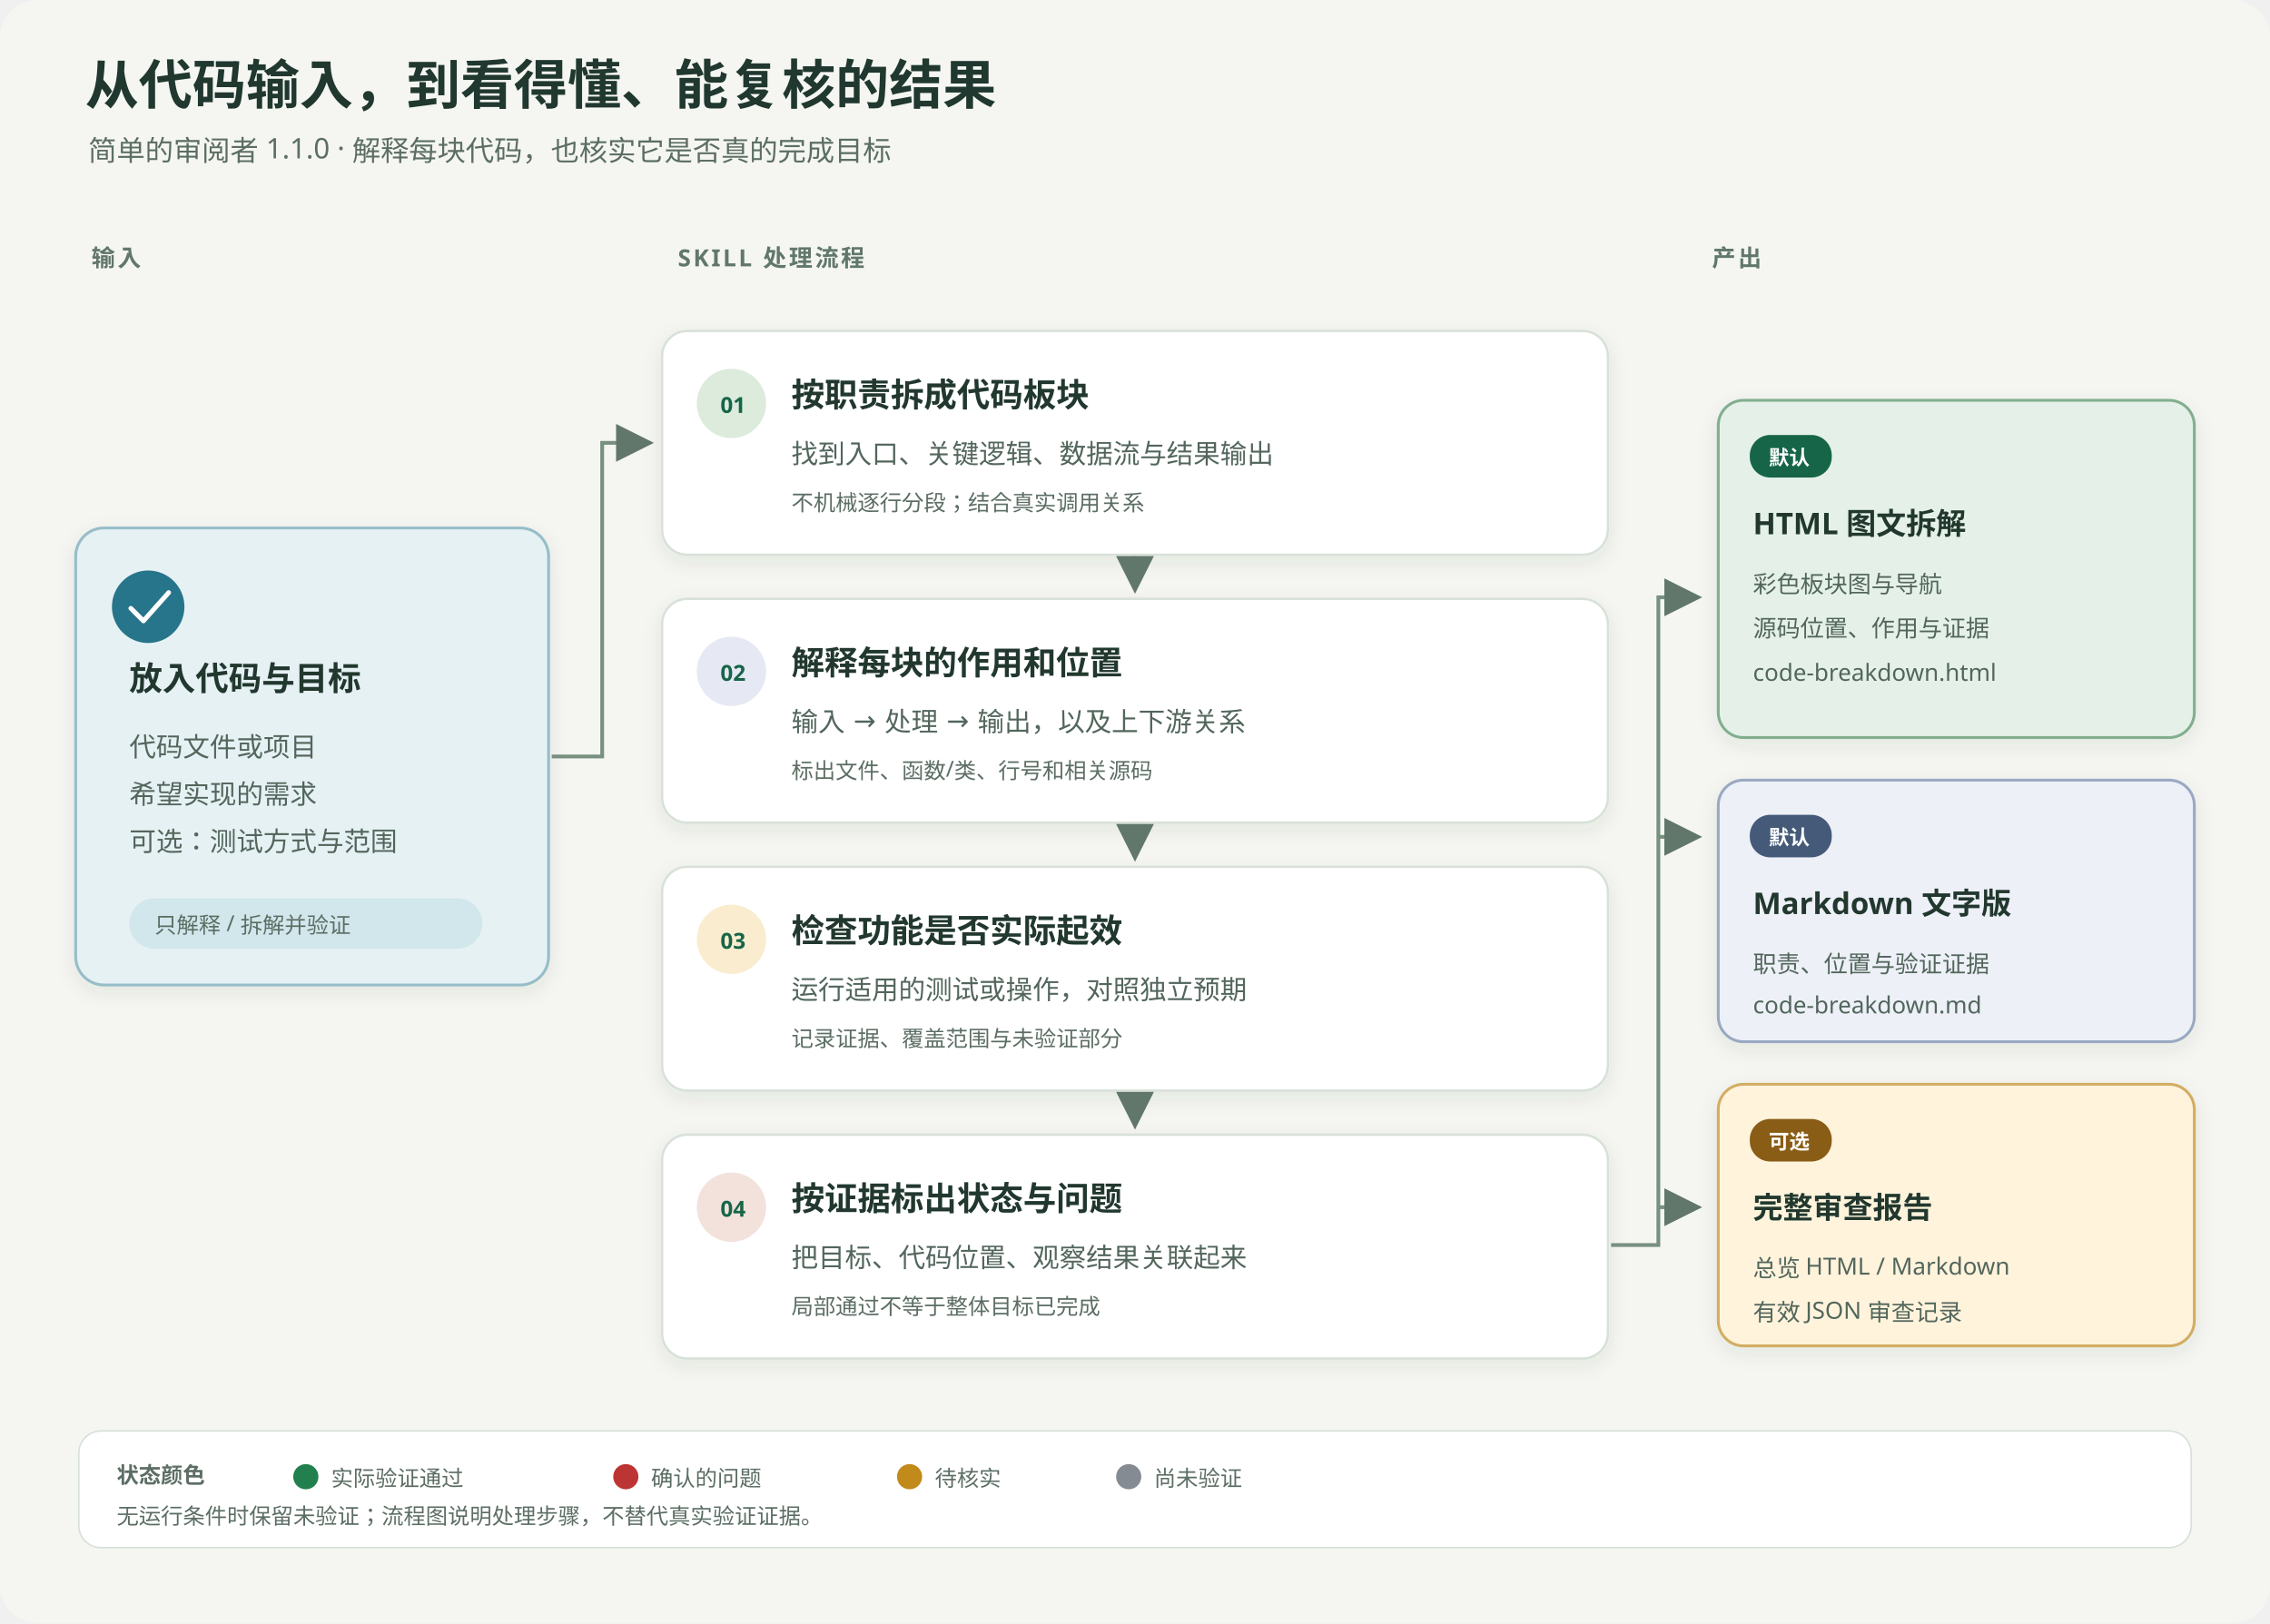
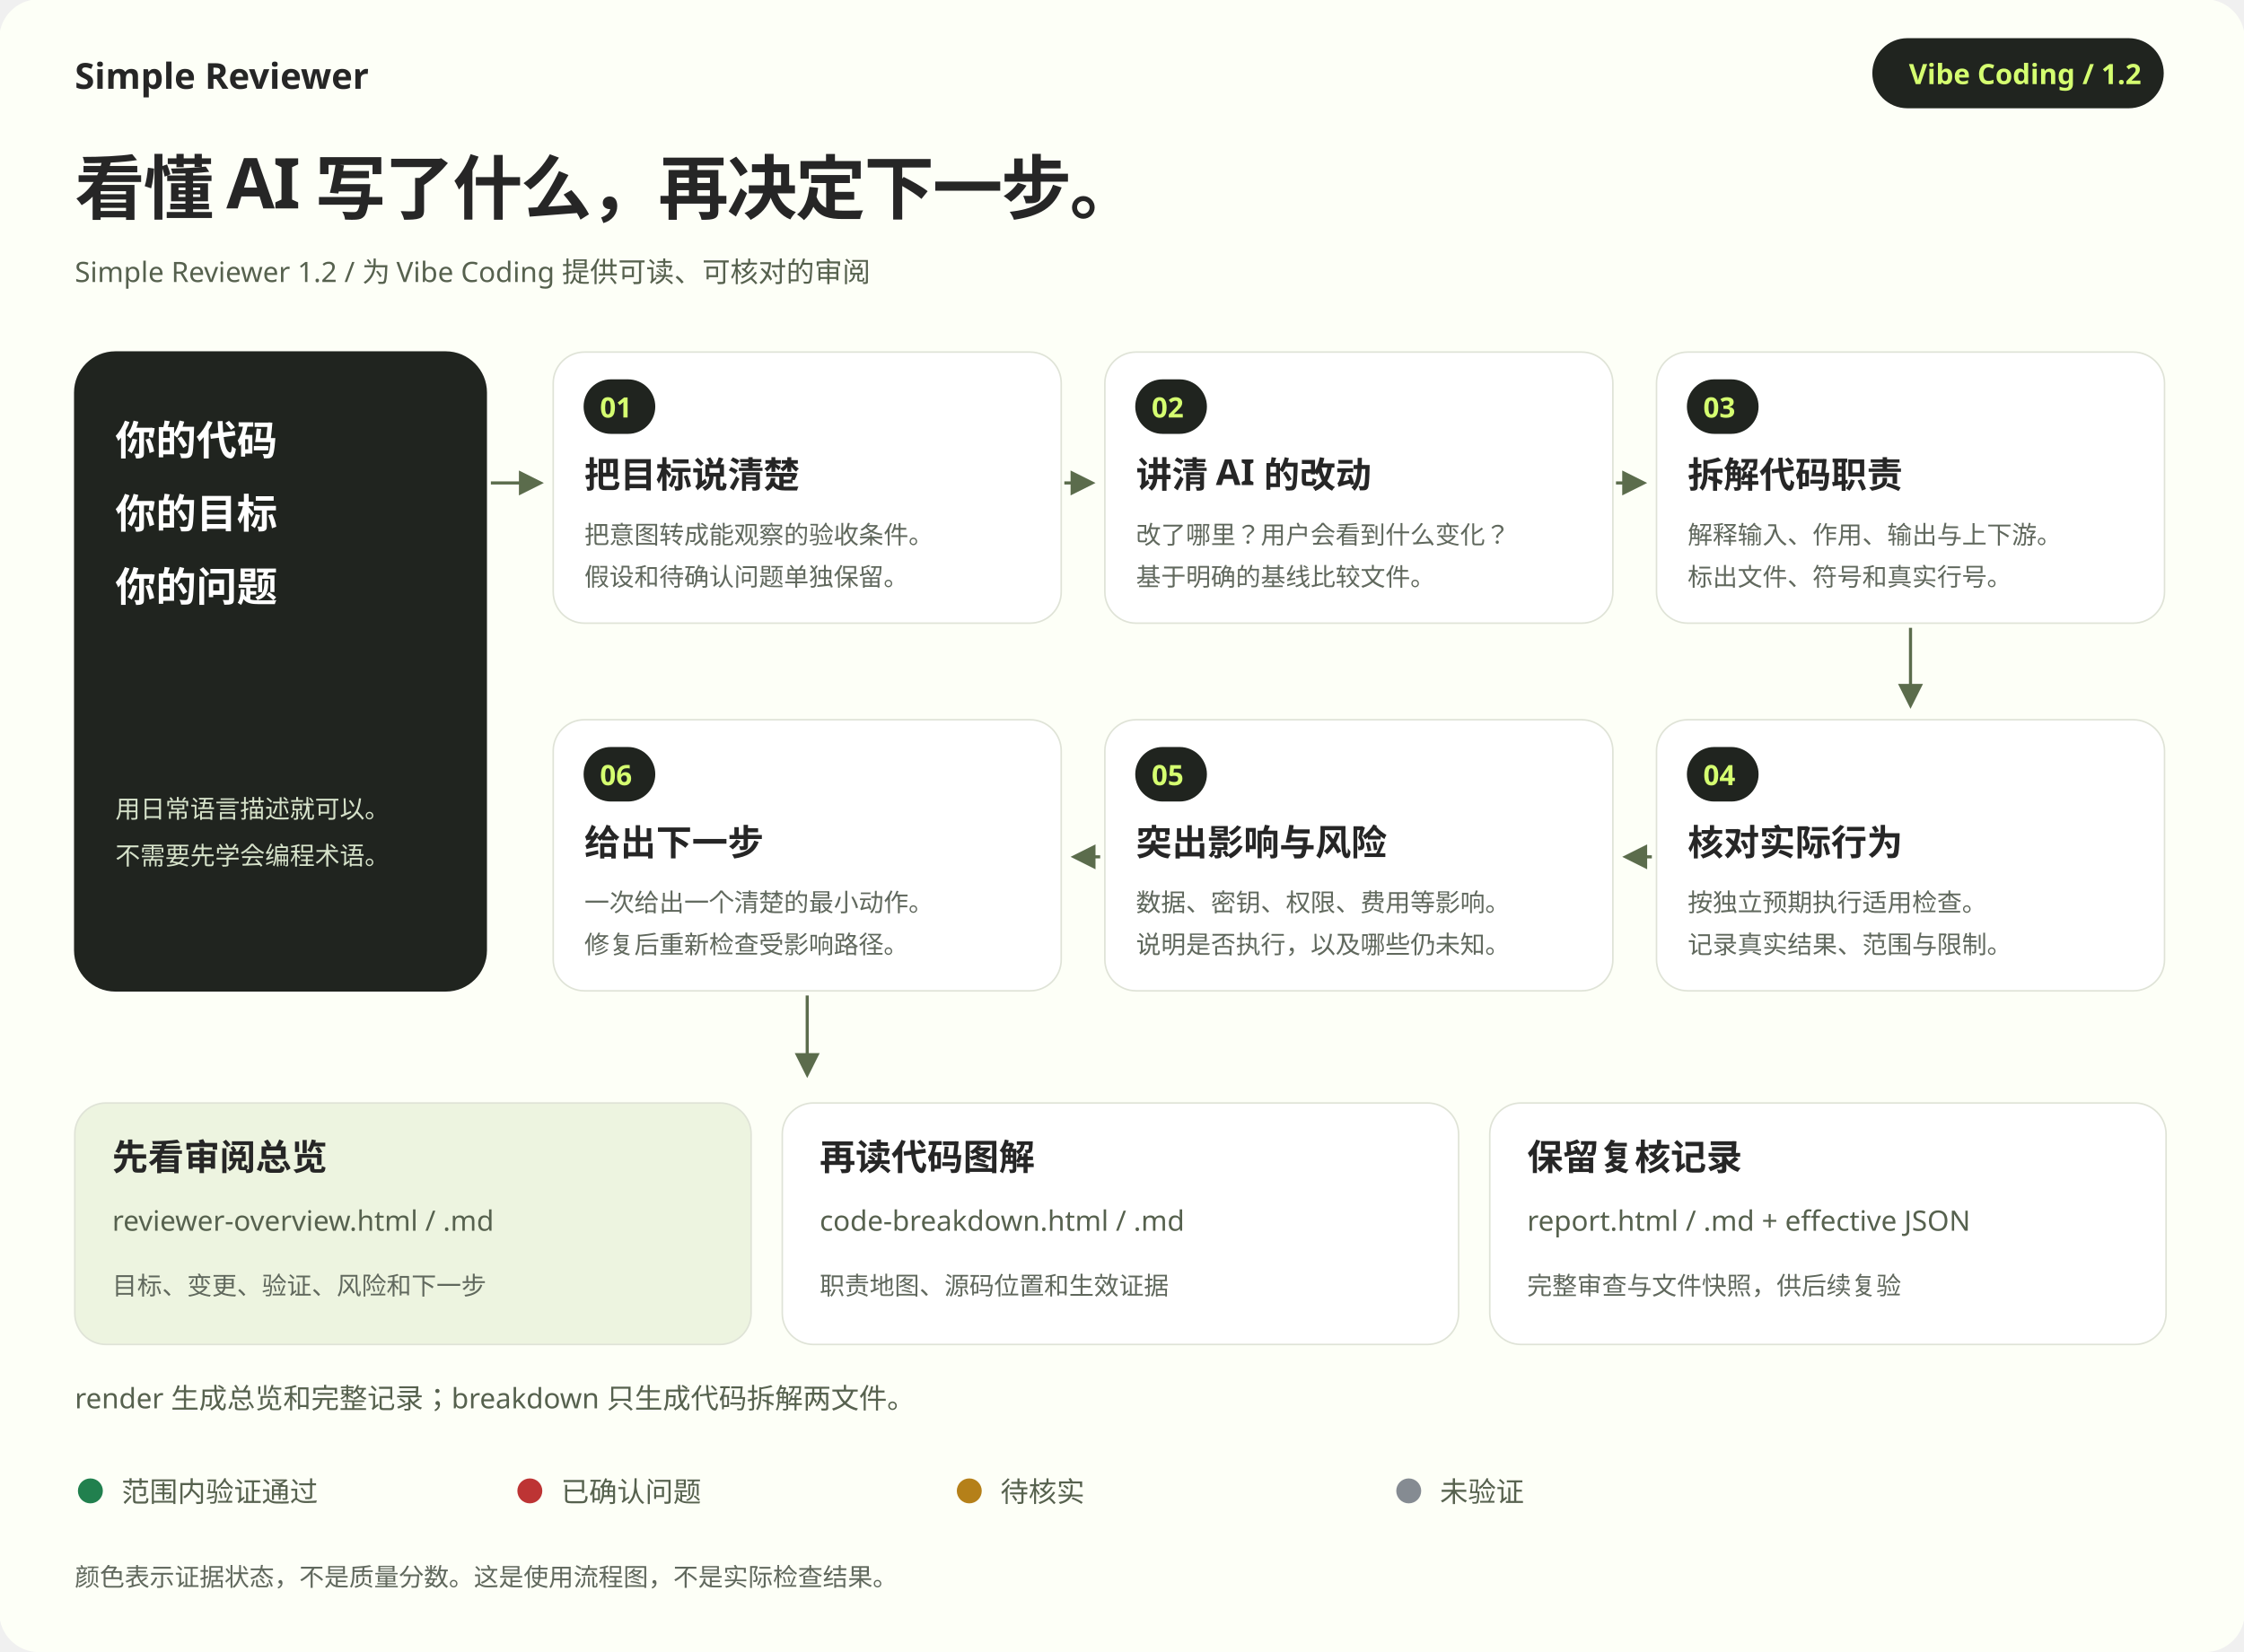
- <svg xmlns="http://www.w3.org/2000/svg" viewBox="0 0 1440 1030" role="img" aria-labelledby="title desc">
+ <svg xmlns="http://www.w3.org/2000/svg" width="1440" height="1060" viewBox="0 0 1440 1060" role="img" aria-labelledby="title desc">
  <defs>
-     <marker id="arrow" markerWidth="10" markerHeight="10" refX="8" refY="5" orient="auto">
-       <path d="M0 0L10 5L0 10Z" fill="#61776b" />
+     <marker id="arrow" markerWidth="8" markerHeight="8" refX="6" refY="4" orient="auto">
+       <path d="M0 0L8 4L0 8Z" fill="#5b6c4c" />
    </marker>
-     <filter id="shadow" x="-10%" y="-10%" width="120%" height="130%">
-       <feDropShadow dx="0" dy="4" stdDeviation="6" flood-color="#193b30" flood-opacity=".08" />
-     </filter>
-     <style>
-       text{font-family:"Segoe UI","Microsoft YaHei",sans-serif;fill:#20382f}
-       .title{font-size:34px;font-weight:700}
-       .subtitle{font-size:18px;fill:#5c6e64}
-       .column{font-size:15px;font-weight:700;letter-spacing:1.5px;fill:#61776b}
-       .card-title{font-size:21px;font-weight:700}
-       .body{font-size:17px;fill:#52665c}
-       .small{font-size:14px;fill:#5c6e64}
-       .step{font-size:13px;font-weight:700;fill:#fff}
-       .output-title{font-size:19px;font-weight:700}
-       .output-body{font-size:15px;fill:#52665c}
-       .number{font-size:14px;font-weight:700;fill:#176549}
-       .card{fill:#fff;stroke:#d8e1d9;stroke-width:1.5}
-       .flow{fill:none;stroke:#789080;stroke-width:2.4;marker-end:url(#arrow)}
-     </style>
  </defs>
-   <rect x="0" y="0" width="1440" height="1030" rx="24" fill="#f5f6f1" />
-   <text x="54" y="66" class="title">从代码输入，到看得懂、能复核的结果</text>
-   <text x="56" y="102" class="subtitle">简单的审阅者 1.1.0 · 解释每块代码，也核实它是否真的完成目标</text>
-   <text x="58" y="169" class="column">输入</text>
-   <text x="430" y="169" class="column">SKILL 处理流程</text>
-   <text x="1086" y="169" class="column">产出</text>
-   <g filter="url(#shadow)">
-     <rect x="48" y="335" width="300" height="290" rx="18" fill="#e6f1f4" stroke="#96bdc8" stroke-width="1.8" />
-     <circle cx="94" cy="385" r="23" fill="#28748a" />
-     <path d="M83 386l8 8 16-18" fill="none" stroke="#fff" stroke-width="3" stroke-linecap="round" stroke-linejoin="round" />
-     <text x="82" y="438" class="card-title">放入代码与目标</text>
-     <text x="82" y="480" class="body">代码文件或项目</text>
-     <text x="82" y="510" class="body">希望实现的需求</text>
-     <text x="82" y="540" class="body">可选：测试方式与范围</text>
-     <rect x="82" y="570" width="224" height="32" rx="16" fill="#d2e7ec" />
-     <text x="98" y="592" class="small">只解释 / 拆解并验证</text>
-   </g>
-   <path d="M350 480H382V281H410" class="flow" />
-   <g filter="url(#shadow)">
-     <rect x="420" y="210" width="600" height="142" rx="16" class="card" />
-     <circle cx="464" cy="256" r="22" fill="#dcebdc" />
-     <text x="457" y="262" class="number">01</text>
-     <text x="502" y="258" class="card-title">按职责拆成代码板块</text>
-     <text x="502" y="294" class="body">找到入口、关键逻辑、数据流与结果输出</text>
-     <text x="502" y="324" class="small">不机械逐行分段；结合真实调用关系</text>
-     <rect x="420" y="380" width="600" height="142" rx="16" class="card" />
-     <circle cx="464" cy="426" r="22" fill="#e6e8f3" />
-     <text x="457" y="432" class="number">02</text>
-     <text x="502" y="428" class="card-title">解释每块的作用和位置</text>
-     <text x="502" y="464" class="body">输入 → 处理 → 输出，以及上下游关系</text>
-     <text x="502" y="494" class="small">标出文件、函数/类、行号和相关源码</text>
-     <rect x="420" y="550" width="600" height="142" rx="16" class="card" />
-     <circle cx="464" cy="596" r="22" fill="#faedcf" />
-     <text x="457" y="602" class="number">03</text>
-     <text x="502" y="598" class="card-title">检查功能是否实际起效</text>
-     <text x="502" y="634" class="body">运行适用的测试或操作，对照独立预期</text>
-     <text x="502" y="664" class="small">记录证据、覆盖范围与未验证部分</text>
-     <rect x="420" y="720" width="600" height="142" rx="16" class="card" />
-     <circle cx="464" cy="766" r="22" fill="#f2e2db" />
-     <text x="457" y="772" class="number">04</text>
-     <text x="502" y="768" class="card-title">按证据标出状态与问题</text>
-     <text x="502" y="804" class="body">把目标、代码位置、观察结果关联起来</text>
-     <text x="502" y="834" class="small">局部通过不等于整体目标已完成</text>
-   </g>
-   <path d="M720 353V372" class="flow" />
-   <path d="M720 523V542" class="flow" />
-   <path d="M720 693V712" class="flow" />
-   <path d="M1022 790H1052V379H1075" class="flow" />
-   <path d="M1052 531H1075" class="flow" />
-   <path d="M1052 766H1075" class="flow" stroke-dasharray="5 5" />
-   <g filter="url(#shadow)">
-     <rect x="1090" y="254" width="302" height="214" rx="16" fill="#e5f1e8" stroke="#82ae8f" stroke-width="1.8" />
-     <rect x="1110" y="276" width="52" height="27" rx="13" fill="#176549" />
-     <text x="1122" y="295" class="step">默认</text>
-     <text x="1112" y="339" class="output-title">HTML 图文拆解</text>
-     <text x="1112" y="376" class="output-body">彩色板块图与导航</text>
-     <text x="1112" y="404" class="output-body">源码位置、作用与证据</text>
-     <text x="1112" y="432" class="output-body">code-breakdown.html</text>
-     <rect x="1090" y="495" width="302" height="166" rx="16" fill="#edf0f7" stroke="#9aa9c2" stroke-width="1.8" />
-     <rect x="1110" y="517" width="52" height="27" rx="13" fill="#445a78" />
-     <text x="1122" y="536" class="step">默认</text>
-     <text x="1112" y="580" class="output-title">Markdown 文字版</text>
-     <text x="1112" y="617" class="output-body">职责、位置与验证证据</text>
-     <text x="1112" y="643" class="output-body">code-breakdown.md</text>
-     <rect x="1090" y="688" width="302" height="166" rx="16" fill="#fff3dc" stroke="#d2ad64" stroke-width="1.8" />
-     <rect x="1110" y="710" width="52" height="27" rx="13" fill="#895d12" />
-     <text x="1122" y="729" class="step">可选</text>
-     <text x="1112" y="773" class="output-title">完整审查报告</text>
-     <text x="1112" y="810" class="output-body">总览 HTML / Markdown</text>
-     <text x="1112" y="838" class="output-body">有效 JSON 审查记录</text>
-   </g>
-   <rect x="50" y="908" width="1340" height="74" rx="14" fill="#fff" stroke="#d8e1d9" />
-   <text x="74" y="941" class="small" style="font-weight:700">状态颜色</text>
-   <circle cx="194" cy="937" r="8" fill="#21804e" />
-   <text x="210" y="943" class="small">实际验证通过</text>
-   <circle cx="397" cy="937" r="8" fill="#bd3434" />
-   <text x="413" y="943" class="small">确认的问题</text>
-   <circle cx="577" cy="937" r="8" fill="#c18a1a" />
-   <text x="593" y="943" class="small">待核实</text>
-   <circle cx="716" cy="937" r="8" fill="#858b92" />
-   <text x="732" y="943" class="small">尚未验证</text>
-   <text x="74" y="967" class="small">无运行条件时保留未验证；流程图说明处理步骤，不替代真实验证证据。</text>
+   <style>text{font-family:"Segoe UI","Microsoft YaHei",sans-serif;fill:#262626}.hero{font-size:45px;font-weight:800;letter-spacing:-1px}.title{font-size:23px;font-weight:750}.body{font-size:18px;fill:#56614e}.small{font-size:16px;fill:#60685d}.white{font-size:26px;font-weight:750;fill:#fff}.num{font-size:18px;font-weight:800;fill:#d5ff70}.flow{fill:none;stroke:#5b6c4c;stroke-width:2;marker-end:url(#arrow)}</style>
+   <rect x="0" y="0" width="1440" height="1060" rx="25" fill="#fdfff7" stroke="#fdfff7" />
+   <text x="48" y="57" class="title">Simple Reviewer</text>
+   <rect x="1202" y="25" width="186" height="44" rx="22" fill="#20241f" stroke="#20241f" />
+   <text x="1225" y="54" class="num">Vibe Coding / 1.2</text>
+   <text x="48" y="137" class="hero">看懂 AI 写了什么，再决定下一步。</text>
+   <text x="48" y="181" class="body">Simple Reviewer 1.2 / 为 Vibe Coding 提供可读、可核对的审阅</text>
+   <rect x="48" y="226" width="264" height="410" rx="26" fill="#20241f" stroke="#20241f" />
+   <text x="74" y="292" class="white">你的代码</text>
+   <text x="74" y="339" class="white">你的目标</text>
+   <text x="74" y="386" class="white">你的问题</text>
+   <text x="74" y="525" class="small" style="fill:#d6e2ca">用日常语言描述就可以。</text>
+   <text x="74" y="555" class="small" style="fill:#d6e2ca">不需要先学会编程术语。</text>
+   <rect x="355" y="226" width="326" height="174" rx="20" fill="#fff" stroke="#dfe3d7" />
+   <rect x="375" y="244" width="45" height="34" rx="17" fill="#20241f" stroke="#20241f" />
+   <text x="385" y="268" class="num">01</text>
+   <text x="375" y="313" class="title">把目标说清楚</text>
+   <text x="375" y="349" class="small">把意图转成能观察的验收条件。</text>
+   <text x="375" y="376" class="small">假设和待确认问题单独保留。</text>
+   <rect x="709" y="226" width="326" height="174" rx="20" fill="#fff" stroke="#dfe3d7" />
+   <rect x="729" y="244" width="45" height="34" rx="17" fill="#20241f" stroke="#20241f" />
+   <text x="739" y="268" class="num">02</text>
+   <text x="729" y="313" class="title">讲清 AI 的改动</text>
+   <text x="729" y="349" class="small">改了哪里？用户会看到什么变化？</text>
+   <text x="729" y="376" class="small">基于明确的基线比较文件。</text>
+   <rect x="1063" y="226" width="326" height="174" rx="20" fill="#fff" stroke="#dfe3d7" />
+   <rect x="1083" y="244" width="45" height="34" rx="17" fill="#20241f" stroke="#20241f" />
+   <text x="1093" y="268" class="num">03</text>
+   <text x="1083" y="313" class="title">拆解代码职责</text>
+   <text x="1083" y="349" class="small">解释输入、作用、输出与上下游。</text>
+   <text x="1083" y="376" class="small">标出文件、符号和真实行号。</text>
+   <rect x="1063" y="462" width="326" height="174" rx="20" fill="#fff" stroke="#dfe3d7" />
+   <rect x="1083" y="480" width="45" height="34" rx="17" fill="#20241f" stroke="#20241f" />
+   <text x="1093" y="504" class="num">04</text>
+   <text x="1083" y="549" class="title">核对实际行为</text>
+   <text x="1083" y="585" class="small">按独立预期执行适用检查。</text>
+   <text x="1083" y="612" class="small">记录真实结果、范围与限制。</text>
+   <rect x="709" y="462" width="326" height="174" rx="20" fill="#fff" stroke="#dfe3d7" />
+   <rect x="729" y="480" width="45" height="34" rx="17" fill="#20241f" stroke="#20241f" />
+   <text x="739" y="504" class="num">05</text>
+   <text x="729" y="549" class="title">突出影响与风险</text>
+   <text x="729" y="585" class="small">数据、密钥、权限、费用等影响。</text>
+   <text x="729" y="612" class="small">说明是否执行，以及哪些仍未知。</text>
+   <rect x="355" y="462" width="326" height="174" rx="20" fill="#fff" stroke="#dfe3d7" />
+   <rect x="375" y="480" width="45" height="34" rx="17" fill="#20241f" stroke="#20241f" />
+   <text x="385" y="504" class="num">06</text>
+   <text x="375" y="549" class="title">给出下一步</text>
+   <text x="375" y="585" class="small">一次给出一个清楚的最小动作。</text>
+   <text x="375" y="612" class="small">修复后重新检查受影响路径。</text>
+   <path d="M315 310H345" class="flow" />
+   <path d="M683 310H699" class="flow" />
+   <path d="M1037 310H1053" class="flow" />
+   <path d="M1226 403V451" class="flow" />
+   <path d="M1060 550H1045" class="flow" />
+   <path d="M706 550H691" class="flow" />
+   <path d="M518 639V688" class="flow" />
+   <rect x="48" y="708" width="434" height="155" rx="20" fill="#edf4e0" stroke="#dfe3d7" />
+   <text x="72" y="751" class="title">先看审阅总览</text>
+   <text x="72" y="790" class="body">reviewer-overview.html / .md</text>
+   <text x="72" y="831" class="small">目标、变更、验证、风险和下一步</text>
+   <rect x="502" y="708" width="434" height="155" rx="20" fill="#fff" stroke="#dfe3d7" />
+   <text x="526" y="751" class="title">再读代码图解</text>
+   <text x="526" y="790" class="body">code-breakdown.html / .md</text>
+   <text x="526" y="831" class="small">职责地图、源码位置和生效证据</text>
+   <rect x="956" y="708" width="434" height="155" rx="20" fill="#fff" stroke="#dfe3d7" />
+   <text x="980" y="751" class="title">保留复核记录</text>
+   <text x="980" y="790" class="body">report.html / .md + effective JSON</text>
+   <text x="980" y="831" class="small">完整审查与文件快照，供后续复验</text>
+   <text x="48" y="904" class="body">render 生成总览和完整记录；breakdown 只生成代码拆解两文件。</text>
+   <circle cx="58" cy="957" r="8" fill="#21804e" />
+   <text x="78" y="964" class="body">范围内验证通过</text>
+   <circle cx="340" cy="957" r="8" fill="#bd3434" />
+   <text x="360" y="964" class="body">已确认问题</text>
+   <circle cx="622" cy="957" r="8" fill="#b58019" />
+   <text x="642" y="964" class="body">待核实</text>
+   <circle cx="904" cy="957" r="8" fill="#858b92" />
+   <text x="924" y="964" class="body">未验证</text>
+   <text x="48" y="1018" class="small">颜色表示证据状态，不是质量分数。这是使用流程图，不是实际检查结果。</text>
</svg>
